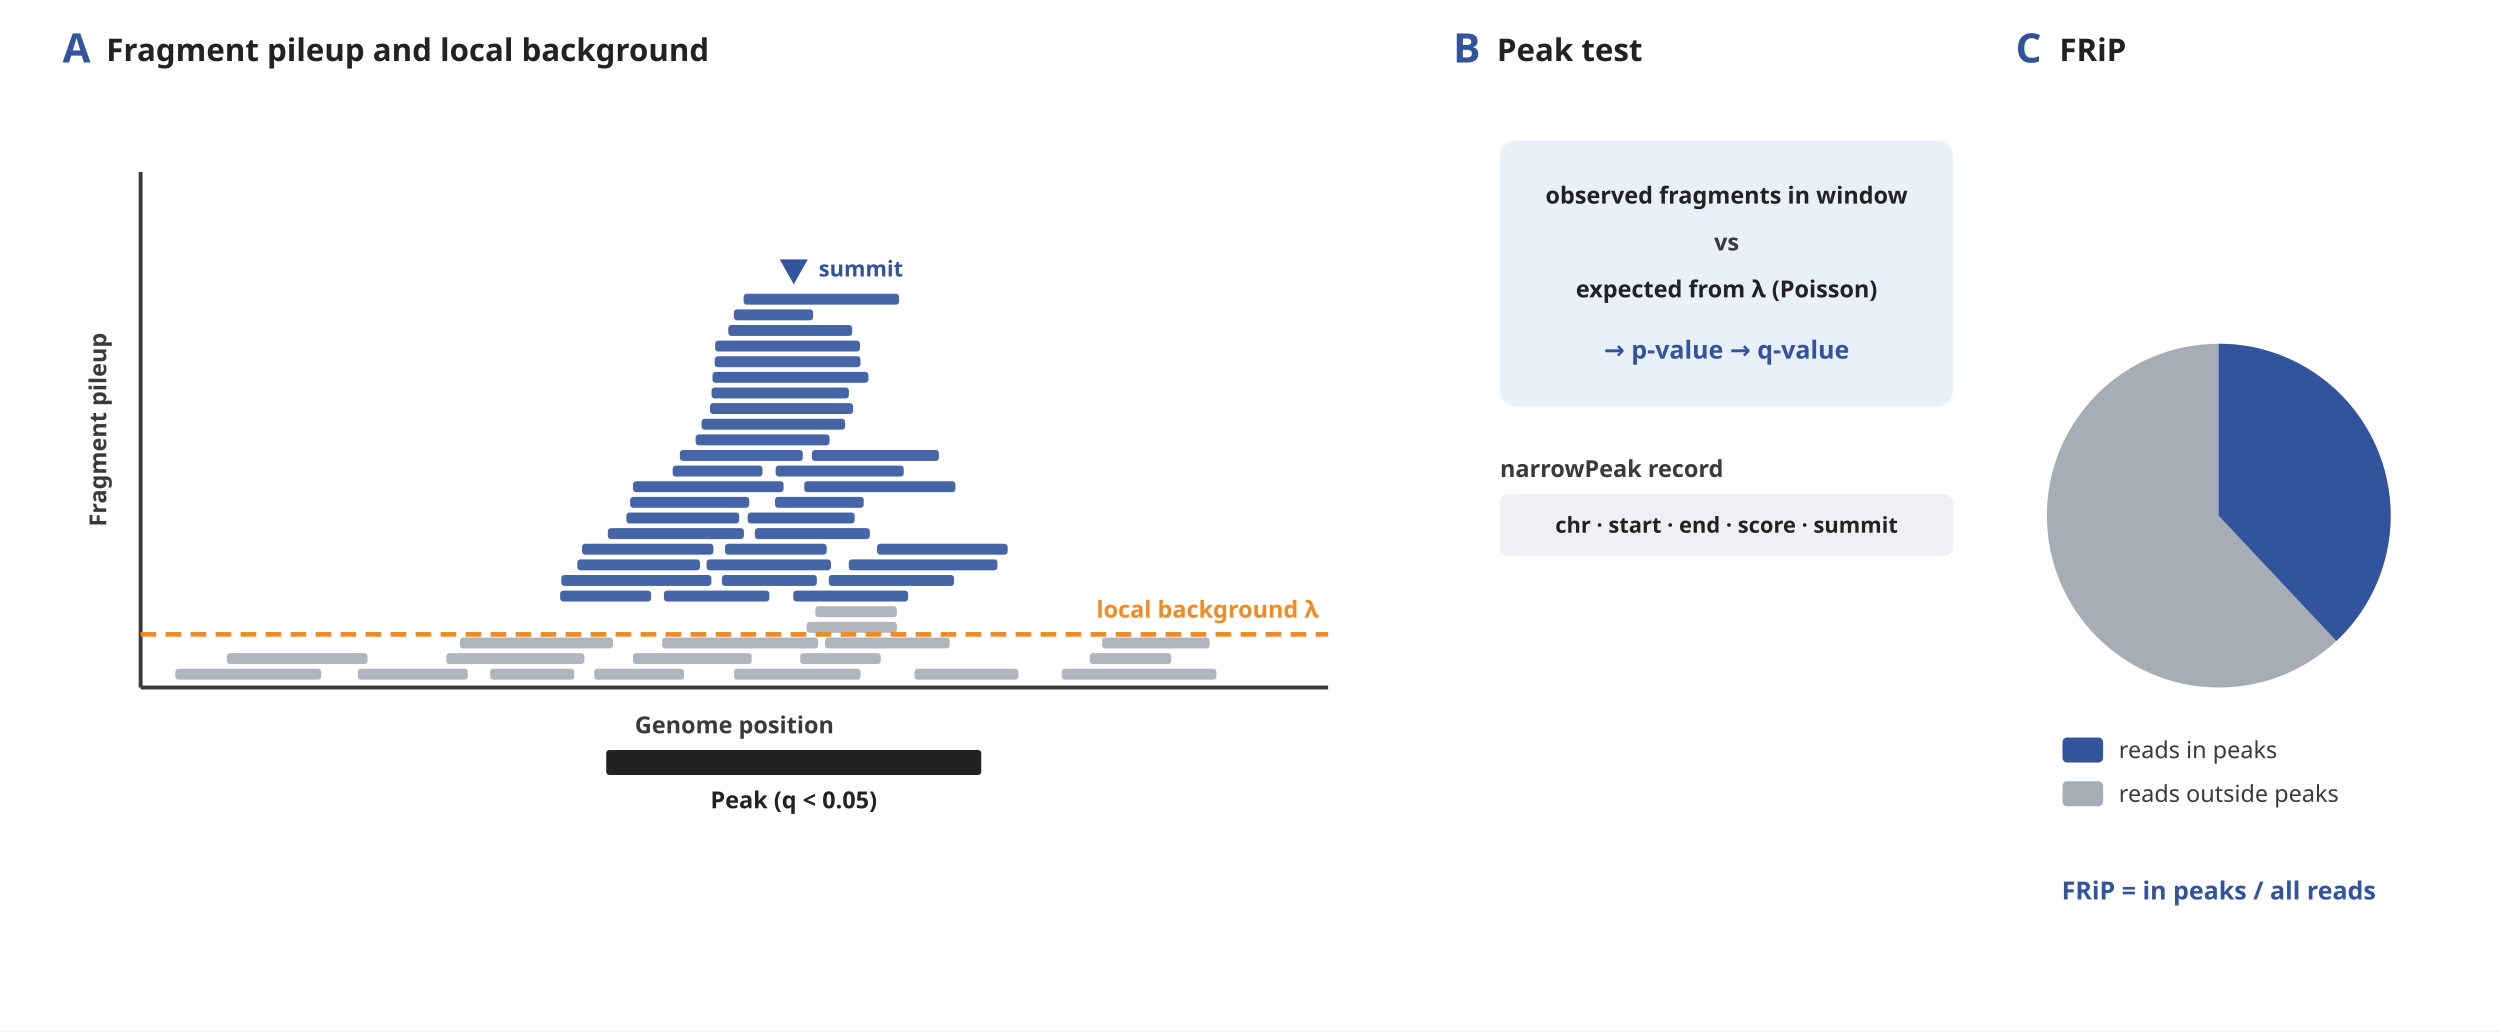
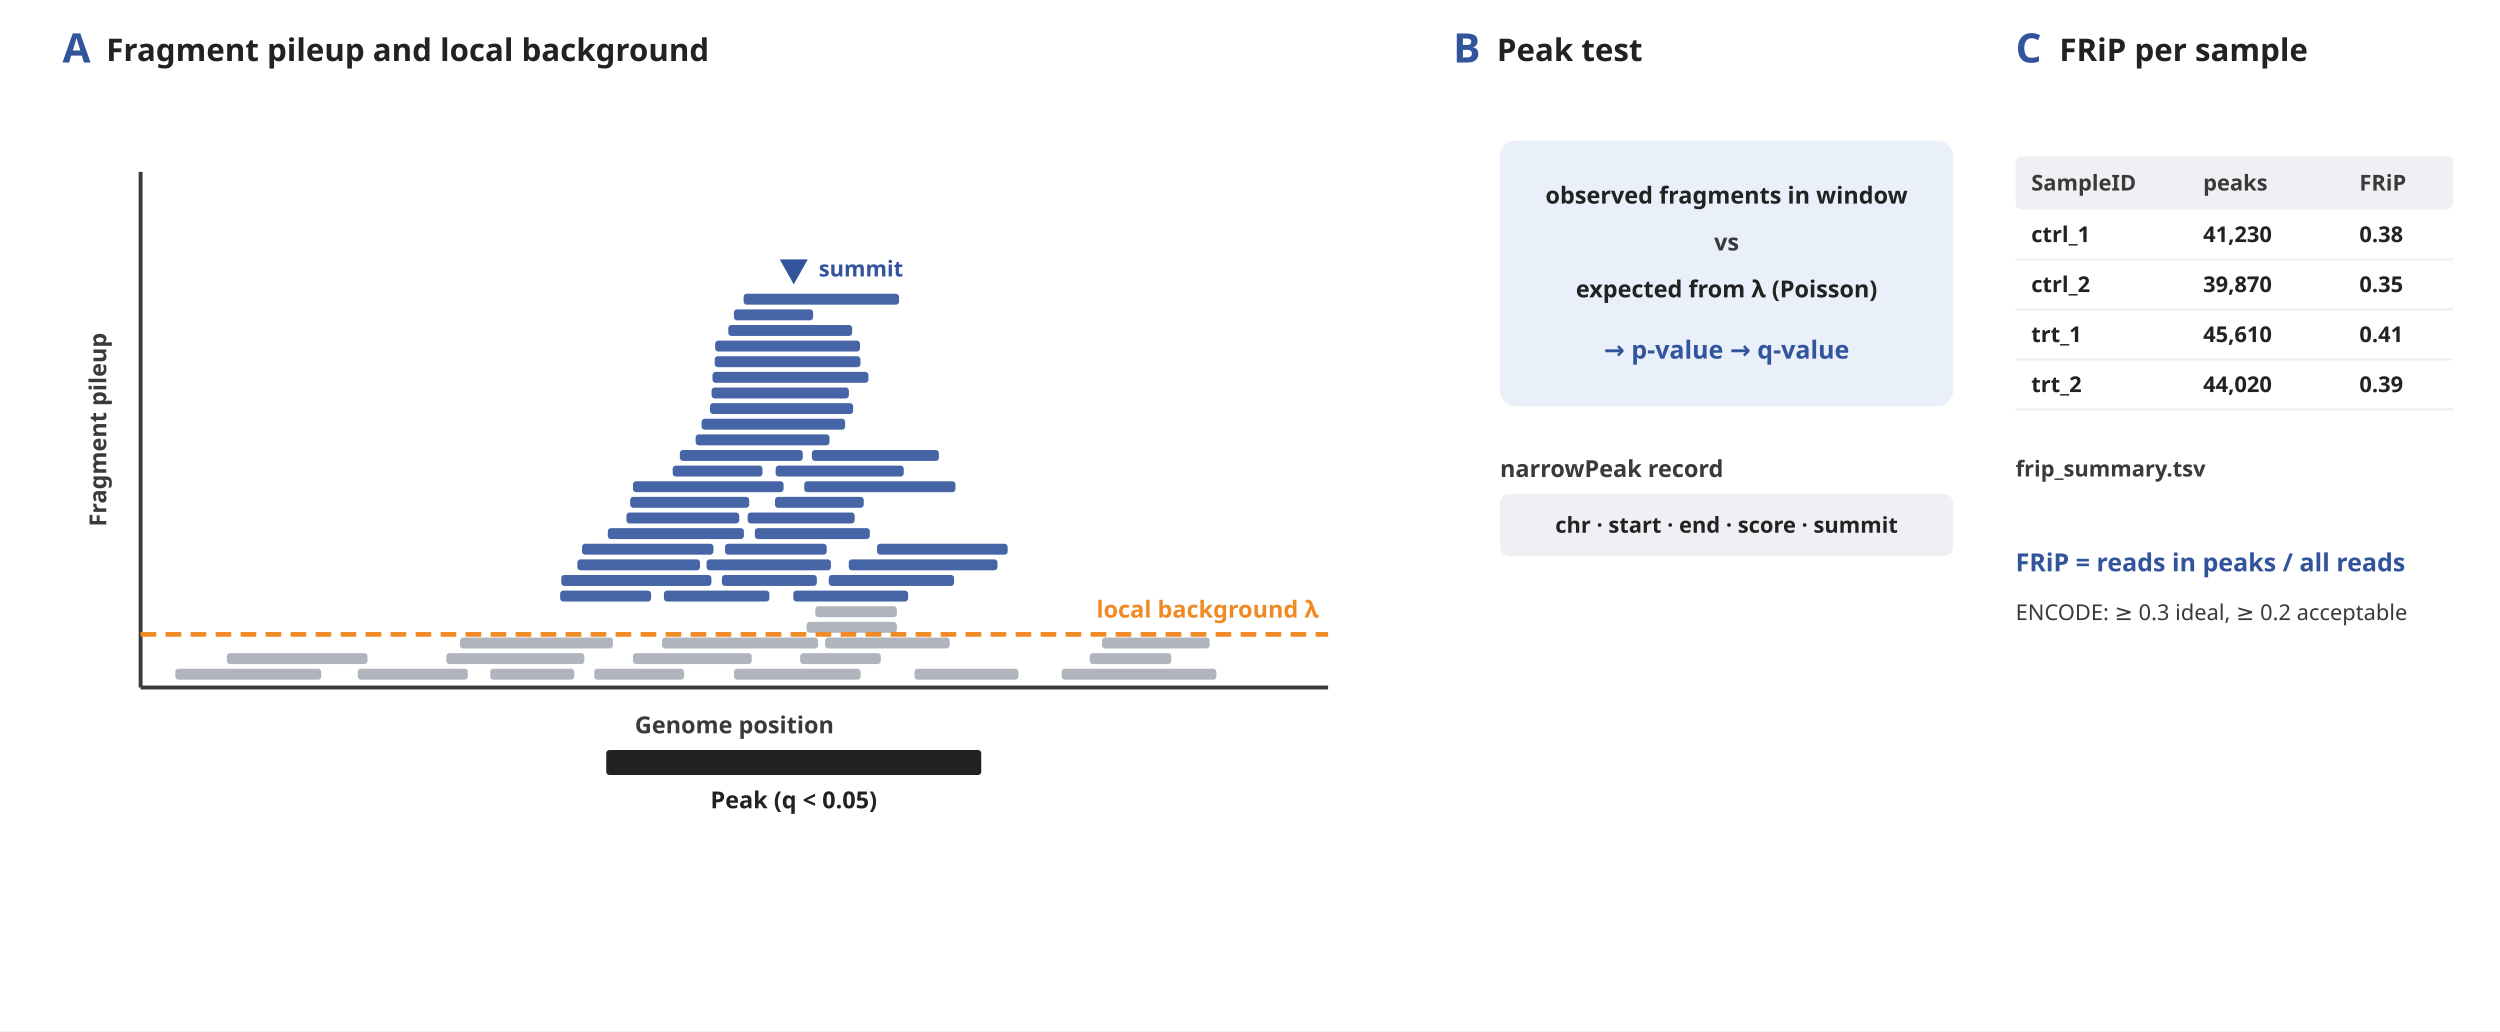
<svg xmlns="http://www.w3.org/2000/svg" width="1600" height="660" viewBox="0 0 1600 660">
  <rect width="1600" height="660" fill="#FFFFFF" />
  <text x="40" y="40" font-family="Pretendard, sans-serif" font-size="26" font-weight="800" fill="#32549C">A</text>
  <text x="68.0" y="32.0" font-family="Pretendard, sans-serif" font-size="20" font-weight="700" fill="#222222" text-anchor="start" dominant-baseline="middle">Fragment pileup and local background</text>
  <line x1="90.0" y1="110.0" x2="90.0" y2="440.0" stroke="#3A3A3A" stroke-width="2.5" />
  <line x1="90.0" y1="440.0" x2="850.0" y2="440.0" stroke="#3A3A3A" stroke-width="2.5" />
  <text x="470.0" y="464.0" font-family="Pretendard, sans-serif" font-size="15" font-weight="600" fill="#3A3A3A" text-anchor="middle" dominant-baseline="middle">Genome position</text>
  <text x="68.0" y="275.0" font-family="Pretendard, sans-serif" font-size="15" font-weight="600" fill="#3A3A3A" text-anchor="middle" transform="rotate(-90 68.0 275.0)">Fragment pileup</text>
  <rect x="112.2" y="428.0" width="93.4" height="7.0" rx="2" fill="#A7ADB6" opacity="0.9" />
  <rect x="145.2" y="418.0" width="90.0" height="7.0" rx="2" fill="#A7ADB6" opacity="0.9" />
  <rect x="229.0" y="428.0" width="70.4" height="7.0" rx="2" fill="#A7ADB6" opacity="0.9" />
  <rect x="285.6" y="418.0" width="88.4" height="7.0" rx="2" fill="#A7ADB6" opacity="0.9" />
  <rect x="294.4" y="408.0" width="97.9" height="7.0" rx="2" fill="#A7ADB6" opacity="0.9" />
  <rect x="313.7" y="428.0" width="53.8" height="7.0" rx="2" fill="#A7ADB6" opacity="0.9" />
  <rect x="380.3" y="428.0" width="57.5" height="7.0" rx="2" fill="#A7ADB6" opacity="0.9" />
  <rect x="405.1" y="418.0" width="76.0" height="7.0" rx="2" fill="#A7ADB6" opacity="0.9" />
  <rect x="423.7" y="408.0" width="99.9" height="7.0" rx="2" fill="#A7ADB6" opacity="0.9" />
  <rect x="469.8" y="428.0" width="81.0" height="7.0" rx="2" fill="#A7ADB6" opacity="0.9" />
  <rect x="512.1" y="418.0" width="51.6" height="7.0" rx="2" fill="#A7ADB6" opacity="0.9" />
  <rect x="516.2" y="398.0" width="57.8" height="7.0" rx="2" fill="#A7ADB6" opacity="0.9" />
  <rect x="521.8" y="388.0" width="52.2" height="7.0" rx="2" fill="#A7ADB6" opacity="0.9" />
  <rect x="528.0" y="408.0" width="79.8" height="7.0" rx="2" fill="#A7ADB6" opacity="0.9" />
  <rect x="585.3" y="428.0" width="66.5" height="7.0" rx="2" fill="#A7ADB6" opacity="0.9" />
  <rect x="679.5" y="428.0" width="99.0" height="7.0" rx="2" fill="#A7ADB6" opacity="0.9" />
  <rect x="697.4" y="418.0" width="52.2" height="7.0" rx="2" fill="#A7ADB6" opacity="0.9" />
  <rect x="705.3" y="408.0" width="68.9" height="7.0" rx="2" fill="#A7ADB6" opacity="0.9" />
  <rect x="358.5" y="378.0" width="58.2" height="7.0" rx="2" fill="#32549C" opacity="0.9" />
  <rect x="359.2" y="368.0" width="96.1" height="7.0" rx="2" fill="#32549C" opacity="0.9" />
  <rect x="369.5" y="358.0" width="78.5" height="7.0" rx="2" fill="#32549C" opacity="0.9" />
  <rect x="372.5" y="348.0" width="84.1" height="7.0" rx="2" fill="#32549C" opacity="0.9" />
  <rect x="389.0" y="338.0" width="87.1" height="7.0" rx="2" fill="#32549C" opacity="0.9" />
  <rect x="400.9" y="328.0" width="72.2" height="7.0" rx="2" fill="#32549C" opacity="0.9" />
  <rect x="403.3" y="318.0" width="76.2" height="7.0" rx="2" fill="#32549C" opacity="0.9" />
  <rect x="405.1" y="308.0" width="96.4" height="7.0" rx="2" fill="#32549C" opacity="0.9" />
  <rect x="424.9" y="378.0" width="67.5" height="7.0" rx="2" fill="#32549C" opacity="0.9" />
  <rect x="430.5" y="298.0" width="57.5" height="7.0" rx="2" fill="#32549C" opacity="0.9" />
  <rect x="435.1" y="288.0" width="78.7" height="7.0" rx="2" fill="#32549C" opacity="0.9" />
  <rect x="445.2" y="278.0" width="85.7" height="7.0" rx="2" fill="#32549C" opacity="0.9" />
  <rect x="449.0" y="268.0" width="91.9" height="7.0" rx="2" fill="#32549C" opacity="0.9" />
  <rect x="452.2" y="358.0" width="79.6" height="7.0" rx="2" fill="#32549C" opacity="0.9" />
  <rect x="454.4" y="258.0" width="91.6" height="7.0" rx="2" fill="#32549C" opacity="0.9" />
  <rect x="455.4" y="248.0" width="87.9" height="7.0" rx="2" fill="#32549C" opacity="0.9" />
  <rect x="456.0" y="238.0" width="99.8" height="7.0" rx="2" fill="#32549C" opacity="0.9" />
  <rect x="457.4" y="228.0" width="93.3" height="7.0" rx="2" fill="#32549C" opacity="0.9" />
  <rect x="457.7" y="218.0" width="92.7" height="7.0" rx="2" fill="#32549C" opacity="0.9" />
  <rect x="462.0" y="368.0" width="60.8" height="7.0" rx="2" fill="#32549C" opacity="0.9" />
  <rect x="464.0" y="348.0" width="65.1" height="7.0" rx="2" fill="#32549C" opacity="0.9" />
  <rect x="466.1" y="208.0" width="79.3" height="7.0" rx="2" fill="#32549C" opacity="0.9" />
  <rect x="469.7" y="198.0" width="50.7" height="7.0" rx="2" fill="#32549C" opacity="0.9" />
  <rect x="475.9" y="188.0" width="99.5" height="7.0" rx="2" fill="#32549C" opacity="0.9" />
  <rect x="478.5" y="328.0" width="68.5" height="7.0" rx="2" fill="#32549C" opacity="0.9" />
  <rect x="483.1" y="338.0" width="73.6" height="7.0" rx="2" fill="#32549C" opacity="0.9" />
  <rect x="496.0" y="318.0" width="56.8" height="7.0" rx="2" fill="#32549C" opacity="0.9" />
  <rect x="496.4" y="298.0" width="82.0" height="7.0" rx="2" fill="#32549C" opacity="0.9" />
  <rect x="507.7" y="378.0" width="73.5" height="7.0" rx="2" fill="#32549C" opacity="0.9" />
  <rect x="514.7" y="308.0" width="96.8" height="7.0" rx="2" fill="#32549C" opacity="0.9" />
  <rect x="519.6" y="288.0" width="81.3" height="7.0" rx="2" fill="#32549C" opacity="0.9" />
  <rect x="530.4" y="368.0" width="80.2" height="7.0" rx="2" fill="#32549C" opacity="0.9" />
  <rect x="543.2" y="358.0" width="95.2" height="7.0" rx="2" fill="#32549C" opacity="0.9" />
  <rect x="561.3" y="348.0" width="83.6" height="7.0" rx="2" fill="#32549C" opacity="0.9" />
  <line x1="90.0" y1="406.0" x2="850.0" y2="406.0" stroke="#F08A24" stroke-width="3" stroke-dasharray="10,6" />
  <text x="844.0" y="390.0" font-family="Pretendard, sans-serif" font-size="15" font-weight="700" fill="#F08A24" text-anchor="end" dominant-baseline="middle">local background λ</text>
  <rect x="388.0" y="480.0" width="240.0" height="16.0" rx="2" fill="#222222" opacity="1" />
  <text x="508.0" y="512.0" font-family="Pretendard, sans-serif" font-size="15" font-weight="700" fill="#222222" text-anchor="middle" dominant-baseline="middle">Peak (q &lt; 0.05)</text>
  <path d="M508,182 l-9,-16 h18 Z" fill="#32549C" />
  <text x="524.0" y="172.0" font-family="Pretendard, sans-serif" font-size="14" font-weight="700" fill="#32549C" text-anchor="start" dominant-baseline="middle">summit</text>
  <text x="930" y="40" font-family="Pretendard, sans-serif" font-size="26" font-weight="800" fill="#32549C">B</text>
  <text x="958.0" y="32.0" font-family="Pretendard, sans-serif" font-size="20" font-weight="700" fill="#222222" text-anchor="start" dominant-baseline="middle">Peak test</text>
  <rect x="960.0" y="90.0" width="290.0" height="170.0" rx="10" fill="#EAF0FA" opacity="1" />
  <text x="1105.0" y="125.0" font-family="Pretendard, sans-serif" font-size="15" font-weight="600" fill="#222222" text-anchor="middle" dominant-baseline="middle">observed fragments in window</text>
  <text x="1105.0" y="155.0" font-family="Pretendard, sans-serif" font-size="15" font-weight="600" fill="#3A3A3A" text-anchor="middle" dominant-baseline="middle">vs</text>
  <text x="1105.0" y="185.0" font-family="Pretendard, sans-serif" font-size="15" font-weight="600" fill="#222222" text-anchor="middle" dominant-baseline="middle">expected from λ (Poisson)</text>
  <text x="1105.0" y="225.0" font-family="Pretendard, sans-serif" font-size="16" font-weight="700" fill="#32549C" text-anchor="middle" dominant-baseline="middle">→ p-value → q-value</text>
  <text x="960.0" y="300.0" font-family="Pretendard, sans-serif" font-size="15" font-weight="700" fill="#3A3A3A" text-anchor="start" dominant-baseline="middle">narrowPeak record</text>
  <rect x="960.0" y="316.0" width="290.0" height="40.0" rx="6" fill="#EEF0F3" opacity="1" />
  <text x="1105.0" y="336.0" font-family="Pretendard, sans-serif" font-size="14" font-weight="600" fill="#222222" text-anchor="middle" dominant-baseline="middle">chr · start · end · score · summit</text>
  <text x="1290" y="40" font-family="Pretendard, sans-serif" font-size="26" font-weight="800" fill="#32549C">C</text>
-   <text x="1318.0" y="32.0" font-family="Pretendard, sans-serif" font-size="20" font-weight="700" fill="#222222" text-anchor="start" dominant-baseline="middle">FRiP</text>
-   <circle cx="1420" cy="330" r="110" fill="#A7ADB6" />
-   <path d="M1420,330 L1420,220 A110,110 0 0 1 1495.3,410.2 Z" fill="#32549C" />
-   <rect x="1320.0" y="472.0" width="26.0" height="16.0" rx="3" fill="#32549C" opacity="1" />
-   <text x="1356.0" y="480.0" font-family="Pretendard, sans-serif" font-size="15" font-weight="500" fill="#3A3A3A" text-anchor="start" dominant-baseline="middle">reads in peaks</text>
-   <rect x="1320.0" y="500.0" width="26.0" height="16.0" rx="3" fill="#A7ADB6" opacity="1" />
-   <text x="1356.0" y="508.0" font-family="Pretendard, sans-serif" font-size="15" font-weight="500" fill="#3A3A3A" text-anchor="start" dominant-baseline="middle">reads outside peaks</text>
-   <text x="1420.0" y="570.0" font-family="Pretendard, sans-serif" font-size="16" font-weight="700" fill="#32549C" text-anchor="middle" dominant-baseline="middle">FRiP = in peaks / all reads</text>
+   <text x="1318.0" y="32.0" font-family="Pretendard, sans-serif" font-size="20" font-weight="700" fill="#222222" text-anchor="start" dominant-baseline="middle">FRiP per sample</text>
+   <rect x="1290.0" y="100.0" width="280.0" height="34.0" rx="4" fill="#EEF0F3" opacity="1" />
+   <text x="1300.0" y="117.0" font-family="Pretendard, sans-serif" font-size="14" font-weight="700" fill="#3A3A3A" text-anchor="start" dominant-baseline="middle">SampleID</text>
+   <text x="1410.0" y="117.0" font-family="Pretendard, sans-serif" font-size="14" font-weight="700" fill="#3A3A3A" text-anchor="start" dominant-baseline="middle">peaks</text>
+   <text x="1510.0" y="117.0" font-family="Pretendard, sans-serif" font-size="14" font-weight="700" fill="#3A3A3A" text-anchor="start" dominant-baseline="middle">FRiP</text>
+   <line x1="1290.0" y1="166.0" x2="1570.0" y2="166.0" stroke="#EEF0F3" stroke-width="1.5" />
+   <text x="1300.0" y="150.0" font-family="Pretendard, sans-serif" font-size="14" font-weight="600" fill="#222222" text-anchor="start" dominant-baseline="middle">ctrl_1</text>
+   <text x="1410.0" y="150.0" font-family="Pretendard, sans-serif" font-size="14" font-weight="600" fill="#222222" text-anchor="start" dominant-baseline="middle">41,230</text>
+   <text x="1510.0" y="150.0" font-family="Pretendard, sans-serif" font-size="14" font-weight="600" fill="#222222" text-anchor="start" dominant-baseline="middle">0.38</text>
+   <line x1="1290.0" y1="198.0" x2="1570.0" y2="198.0" stroke="#EEF0F3" stroke-width="1.5" />
+   <text x="1300.0" y="182.0" font-family="Pretendard, sans-serif" font-size="14" font-weight="600" fill="#222222" text-anchor="start" dominant-baseline="middle">ctrl_2</text>
+   <text x="1410.0" y="182.0" font-family="Pretendard, sans-serif" font-size="14" font-weight="600" fill="#222222" text-anchor="start" dominant-baseline="middle">39,870</text>
+   <text x="1510.0" y="182.0" font-family="Pretendard, sans-serif" font-size="14" font-weight="600" fill="#222222" text-anchor="start" dominant-baseline="middle">0.35</text>
+   <line x1="1290.0" y1="230.0" x2="1570.0" y2="230.0" stroke="#EEF0F3" stroke-width="1.5" />
+   <text x="1300.0" y="214.0" font-family="Pretendard, sans-serif" font-size="14" font-weight="600" fill="#222222" text-anchor="start" dominant-baseline="middle">trt_1</text>
+   <text x="1410.0" y="214.0" font-family="Pretendard, sans-serif" font-size="14" font-weight="600" fill="#222222" text-anchor="start" dominant-baseline="middle">45,610</text>
+   <text x="1510.0" y="214.0" font-family="Pretendard, sans-serif" font-size="14" font-weight="600" fill="#222222" text-anchor="start" dominant-baseline="middle">0.41</text>
+   <line x1="1290.0" y1="262.0" x2="1570.0" y2="262.0" stroke="#EEF0F3" stroke-width="1.5" />
+   <text x="1300.0" y="246.0" font-family="Pretendard, sans-serif" font-size="14" font-weight="600" fill="#222222" text-anchor="start" dominant-baseline="middle">trt_2</text>
+   <text x="1410.0" y="246.0" font-family="Pretendard, sans-serif" font-size="14" font-weight="600" fill="#222222" text-anchor="start" dominant-baseline="middle">44,020</text>
+   <text x="1510.0" y="246.0" font-family="Pretendard, sans-serif" font-size="14" font-weight="600" fill="#222222" text-anchor="start" dominant-baseline="middle">0.39</text>
+   <text x="1290.0" y="300.0" font-family="Pretendard, sans-serif" font-size="14" font-weight="600" fill="#3A3A3A" text-anchor="start" dominant-baseline="middle">frip_summary.tsv</text>
+   <text x="1290.0" y="360.0" font-family="Pretendard, sans-serif" font-size="16" font-weight="700" fill="#32549C" text-anchor="start" dominant-baseline="middle">FRiP = reads in peaks / all reads</text>
+   <text x="1290.0" y="392.0" font-family="Pretendard, sans-serif" font-size="14" font-weight="500" fill="#3A3A3A" text-anchor="start" dominant-baseline="middle">ENCODE: ≥ 0.3 ideal, ≥ 0.2 acceptable</text>
</svg>
